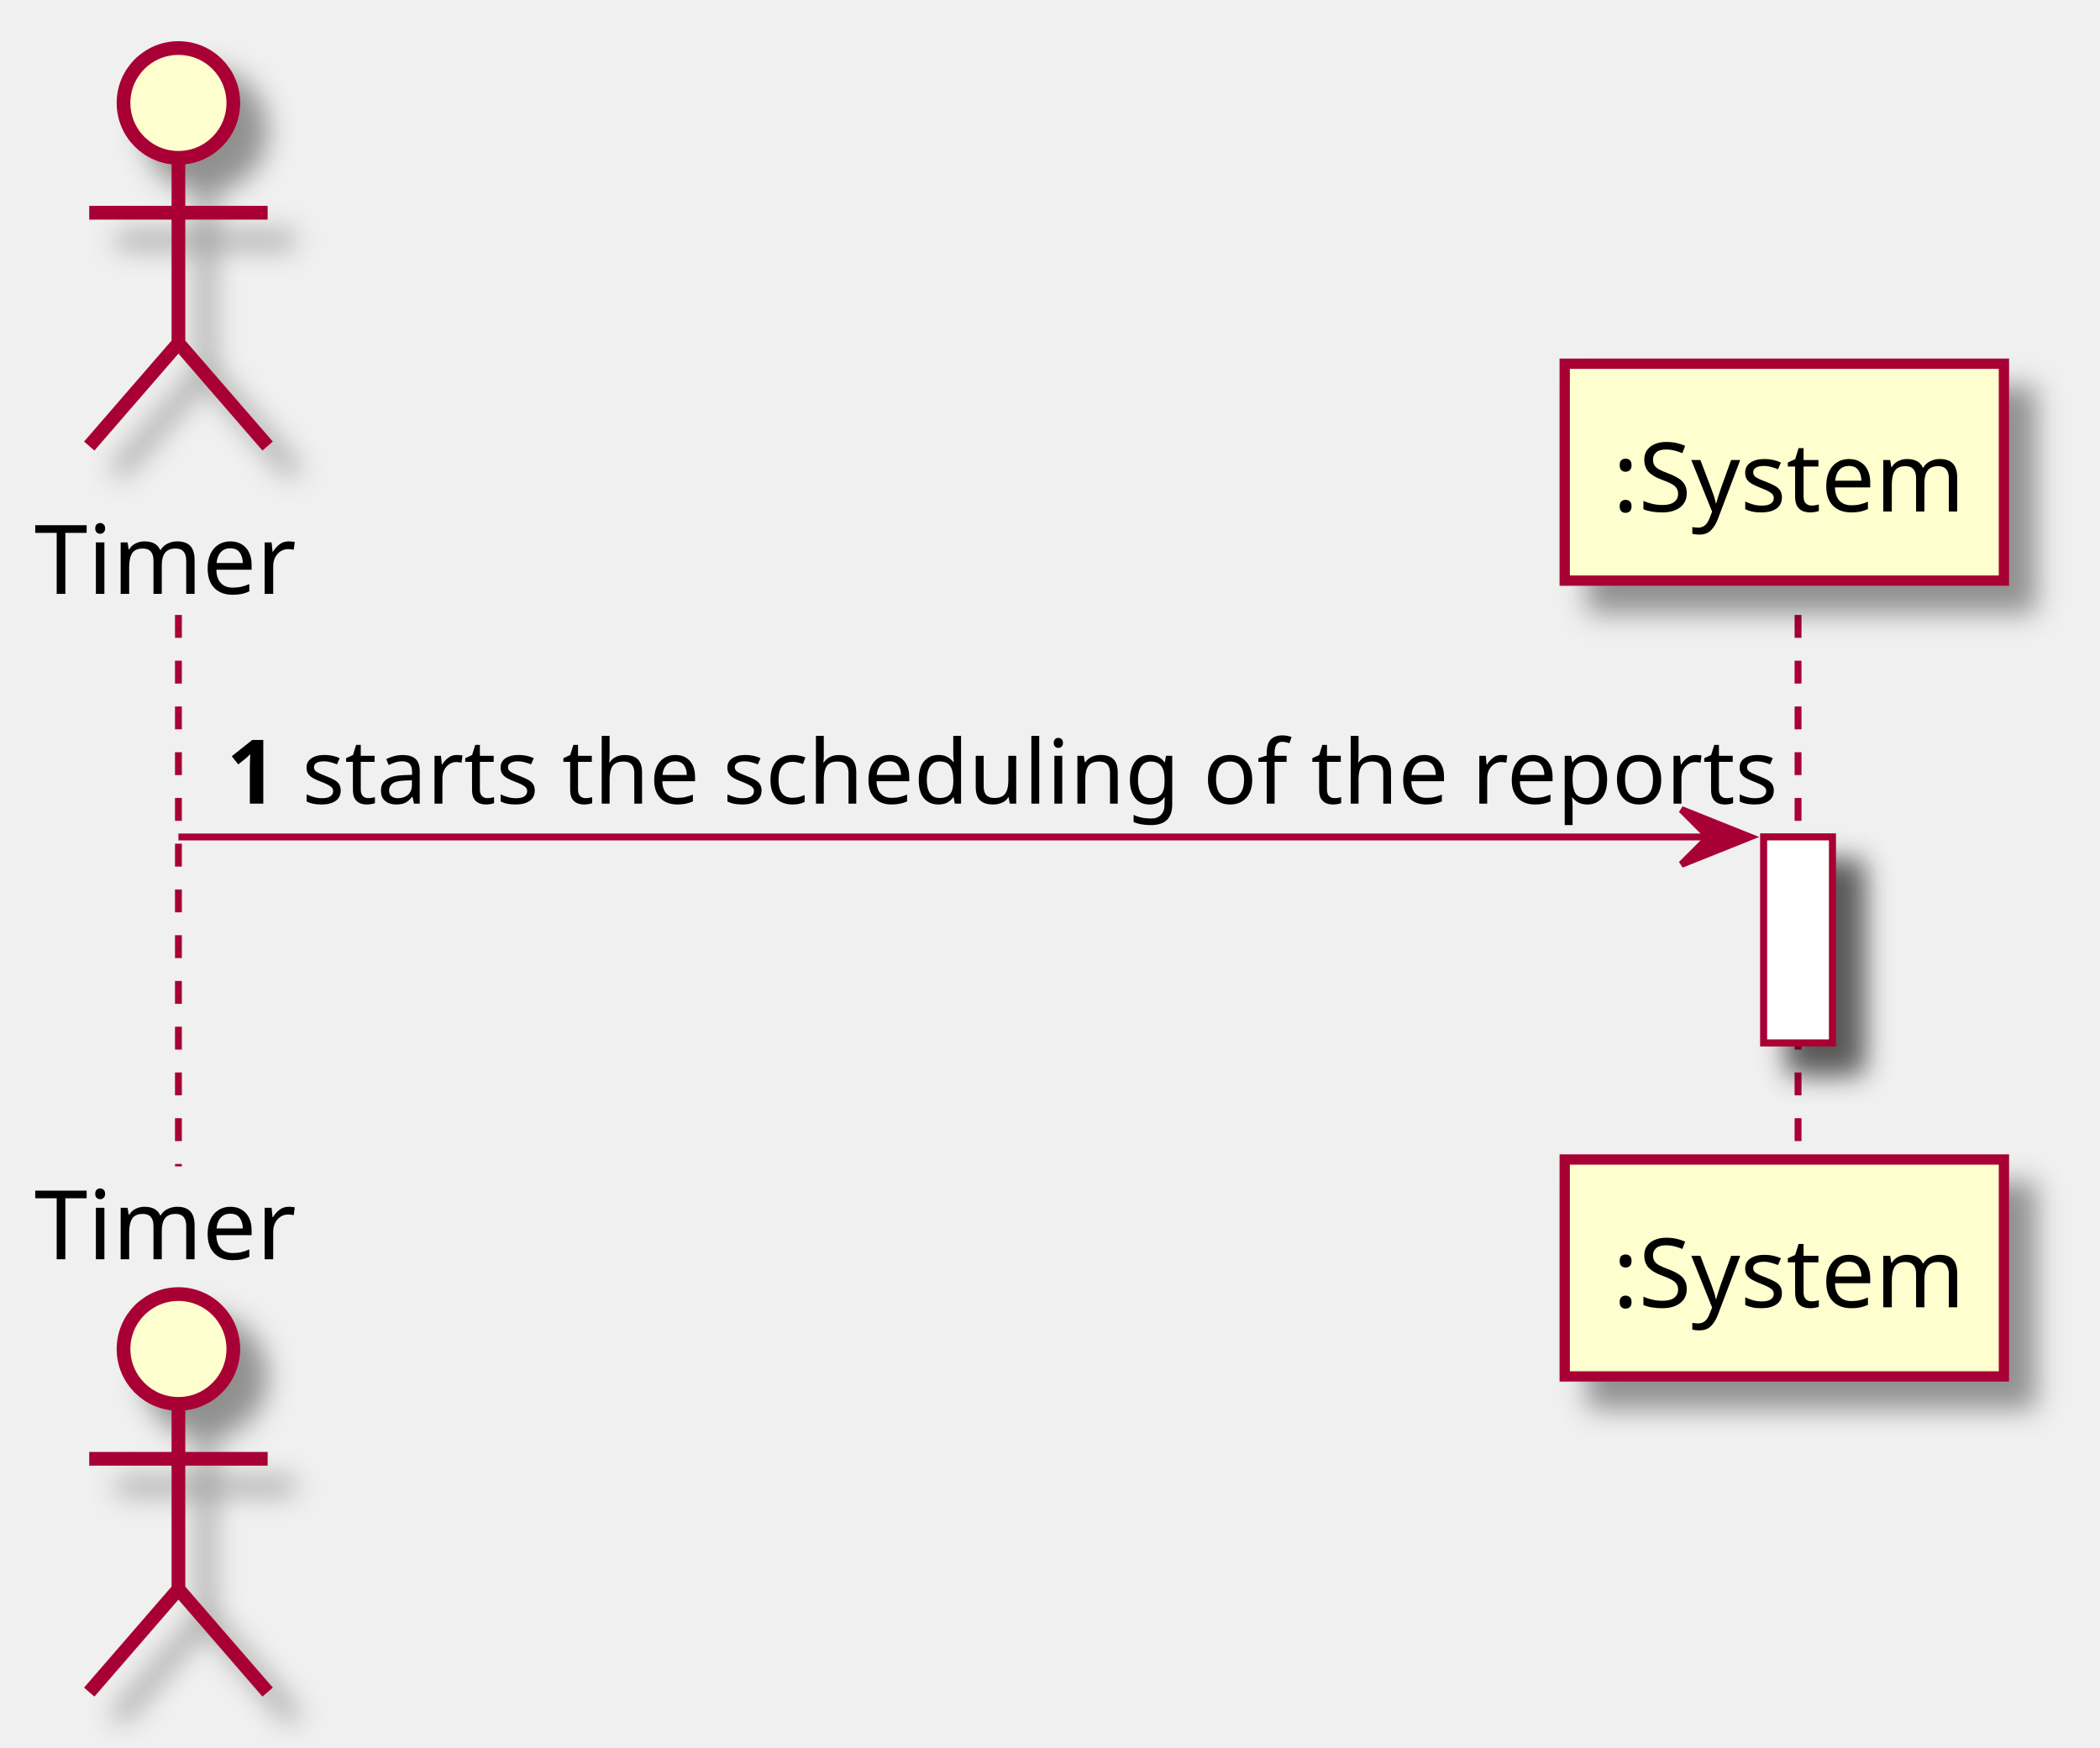
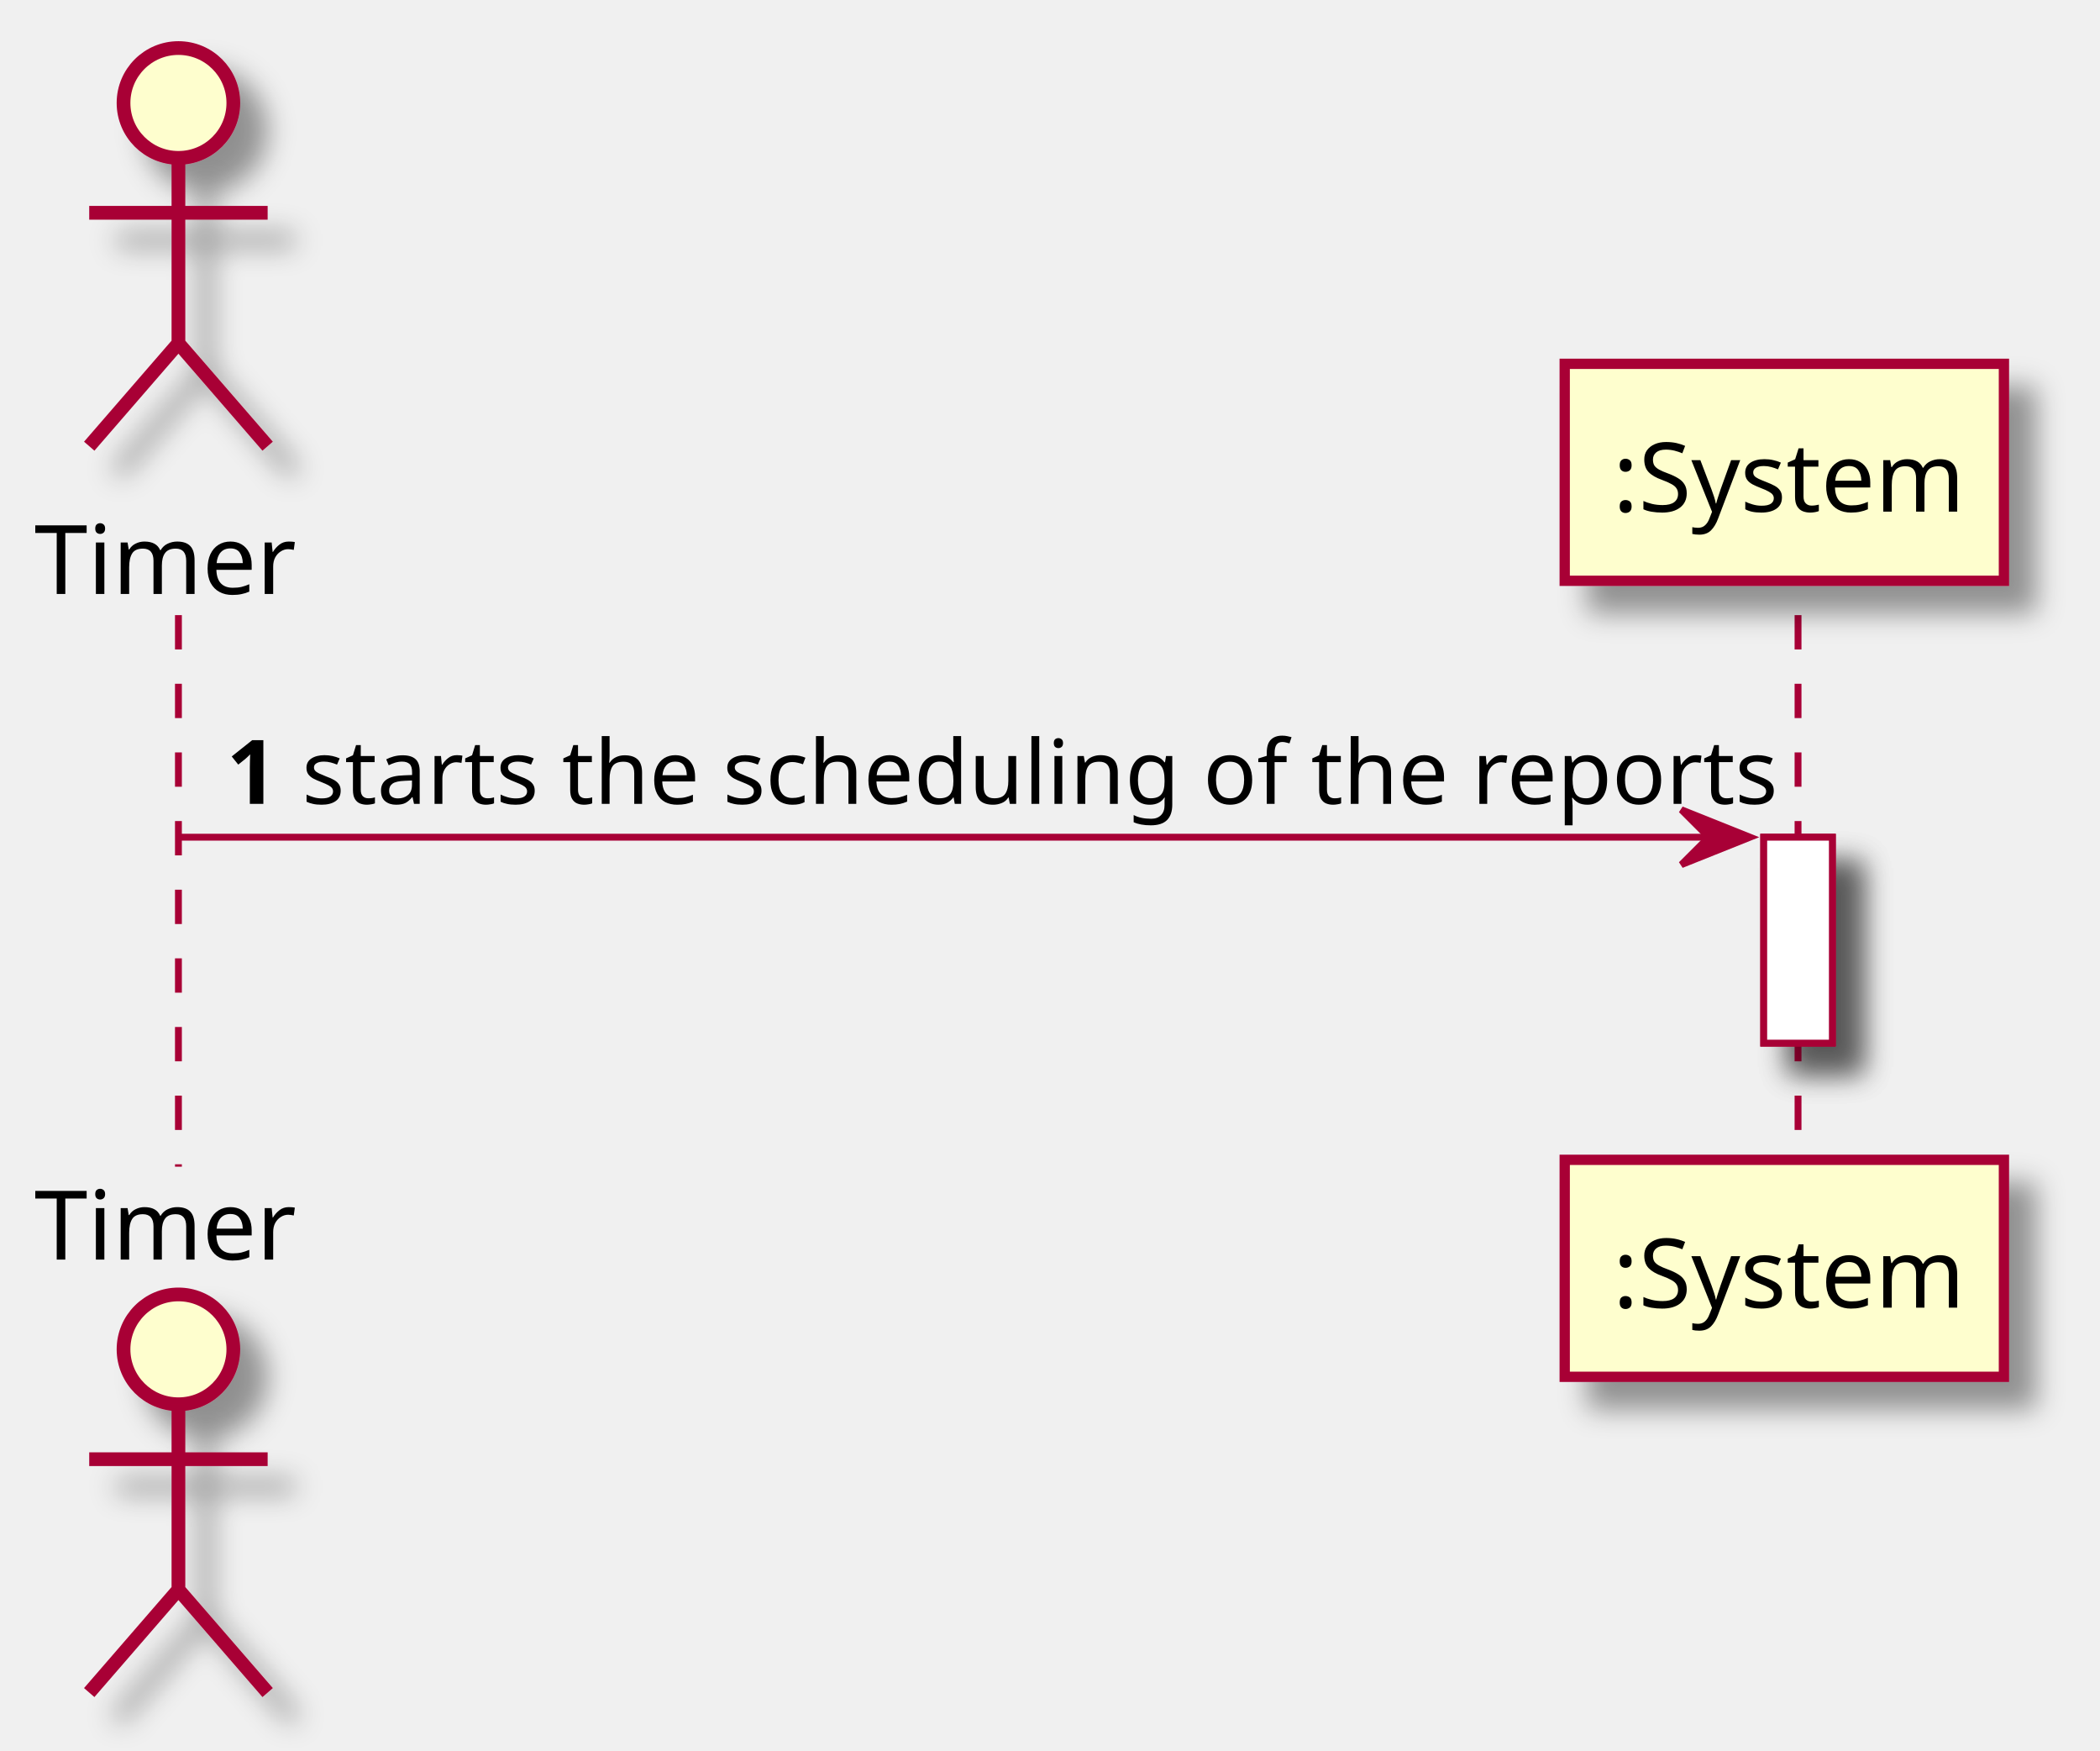
- <svg xmlns="http://www.w3.org/2000/svg" contentScriptType="application/ecmascript" contentStyleType="text/css" height="382.5px" preserveAspectRatio="none" style="width:459px;height:382px;background:#FFFFFF;" version="1.1" viewBox="0 0 459 382" width="459px" zoomAndPan="magnify">
+ <svg xmlns="http://www.w3.org/2000/svg" contentScriptType="application/ecmascript" contentStyleType="text/css" height="255px" preserveAspectRatio="none" style="width:306px;height:255px;" version="1.1" viewBox="0 0 306 255" width="306px" zoomAndPan="magnify">
  <defs>
    <filter height="300%" id="f7pyjl33cdjf7" width="300%" x="-1" y="-1">
-       <feGaussianBlur result="blurOut" stdDeviation="3.0" />
+       <feGaussianBlur result="blurOut" stdDeviation="2.0" />
      <feColorMatrix in="blurOut" result="blurOut2" type="matrix" values="0 0 0 0 0 0 0 0 0 0 0 0 0 0 0 0 0 0 .4 0" />
-       <feOffset dx="6.0" dy="6.0" in="blurOut2" result="blurOut3" />
+       <feOffset dx="4.0" dy="4.0" in="blurOut2" result="blurOut3" />
      <feBlend in="SourceGraphic" in2="blurOut3" mode="normal" />
    </filter>
  </defs>
  <g>
-     <rect fill="#FFFFFF" filter="url(#f7pyjl33cdjf7)" height="45" style="stroke:#A80036;stroke-width:1.5;" width="15" x="385.5" y="182.941" />
-     <line style="stroke:#A80036;stroke-width:1.5;stroke-dasharray:5.0,5.0;" x1="39" x2="39" y1="134.414" y2="254.941" />
-     <line style="stroke:#A80036;stroke-width:1.5;stroke-dasharray:5.0,5.0;" x1="393" x2="393" y1="134.414" y2="254.941" />
-     <text fill="#000000" font-family="sans-serif" font-size="21" lengthAdjust="spacing" textLength="54" x="7.5" y="129.8">Timer</text>
-     <ellipse cx="39" cy="22.5" fill="#FEFECE" filter="url(#f7pyjl33cdjf7)" rx="12" ry="12" style="stroke:#A80036;stroke-width:3.0;" />
-     <path d="M39,34.5 L39,75 M19.5,46.5 L58.5,46.5 M39,75 L19.5,97.5 M39,75 L58.5,97.5 " fill="none" filter="url(#f7pyjl33cdjf7)" style="stroke:#A80036;stroke-width:3.0;" />
-     <text fill="#000000" font-family="sans-serif" font-size="21" lengthAdjust="spacing" textLength="54" x="7.5" y="275.241">Timer</text>
-     <ellipse cx="39" cy="294.856" fill="#FEFECE" filter="url(#f7pyjl33cdjf7)" rx="12" ry="12" style="stroke:#A80036;stroke-width:3.0;" />
-     <path d="M39,306.856 L39,347.356 M19.5,318.856 L58.5,318.856 M39,347.356 L19.5,369.856 M39,347.356 L58.5,369.856 " fill="none" filter="url(#f7pyjl33cdjf7)" style="stroke:#A80036;stroke-width:3.0;" />
-     <rect fill="#FEFECE" filter="url(#f7pyjl33cdjf7)" height="47.414" style="stroke:#A80036;stroke-width:2.25;" width="96" x="342" y="79.5" />
-     <text fill="#000000" font-family="sans-serif" font-size="21" lengthAdjust="spacing" textLength="75" x="352.5" y="111.8">:System</text>
-     <rect fill="#FEFECE" filter="url(#f7pyjl33cdjf7)" height="47.414" style="stroke:#A80036;stroke-width:2.25;" width="96" x="342" y="253.441" />
-     <text fill="#000000" font-family="sans-serif" font-size="21" lengthAdjust="spacing" textLength="75" x="352.5" y="285.741">:System</text>
-     <rect fill="#FFFFFF" filter="url(#f7pyjl33cdjf7)" height="45" style="stroke:#A80036;stroke-width:1.5;" width="15" x="385.5" y="182.941" />
-     <polygon fill="#A80036" points="367.5,176.941,382.5,182.941,367.5,188.941,373.5,182.941" style="stroke:#A80036;stroke-width:1.5;" />
-     <line style="stroke:#A80036;stroke-width:1.5;" x1="39" x2="376.5" y1="182.941" y2="182.941" />
-     <text fill="#000000" font-family="sans-serif" font-size="19.5" font-weight="bold" lengthAdjust="spacing" textLength="10.5" x="49.5" y="175.657">1</text>
-     <text fill="#000000" font-family="sans-serif" font-size="19.5" lengthAdjust="spacing" textLength="301.5" x="66" y="175.657">starts the scheduling of the reports</text>
+     <rect fill="#FFFFFF" filter="url(#f7pyjl33cdjf7)" height="30" style="stroke:#A80036;stroke-width:1.0;" width="10" x="257" y="121.961" />
+     <line style="stroke:#A80036;stroke-width:1.0;stroke-dasharray:5.0,5.0;" x1="26" x2="26" y1="89.609" y2="169.961" />
+     <line style="stroke:#A80036;stroke-width:1.0;stroke-dasharray:5.0,5.0;" x1="262" x2="262" y1="89.609" y2="169.961" />
+     <text fill="#000000" font-family="sans-serif" font-size="14" lengthAdjust="spacing" textLength="36" x="5" y="86.533">Timer</text>
+     <ellipse cx="26" cy="15" fill="#FEFECE" filter="url(#f7pyjl33cdjf7)" rx="8" ry="8" style="stroke:#A80036;stroke-width:2.0;" />
+     <path d="M26,23 L26,50 M13,31 L39,31 M26,50 L13,65 M26,50 L39,65 " fill="none" filter="url(#f7pyjl33cdjf7)" style="stroke:#A80036;stroke-width:2.0;" />
+     <text fill="#000000" font-family="sans-serif" font-size="14" lengthAdjust="spacing" textLength="36" x="5" y="183.494">Timer</text>
+     <ellipse cx="26" cy="196.57" fill="#FEFECE" filter="url(#f7pyjl33cdjf7)" rx="8" ry="8" style="stroke:#A80036;stroke-width:2.0;" />
+     <path d="M26,204.57 L26,231.57 M13,212.57 L39,212.57 M26,231.57 L13,246.57 M26,231.57 L39,246.57 " fill="none" filter="url(#f7pyjl33cdjf7)" style="stroke:#A80036;stroke-width:2.0;" />
+     <rect fill="#FEFECE" filter="url(#f7pyjl33cdjf7)" height="31.609" style="stroke:#A80036;stroke-width:1.5;" width="64" x="228" y="53" />
+     <text fill="#000000" font-family="sans-serif" font-size="14" lengthAdjust="spacing" textLength="50" x="235" y="74.533">:System</text>
+     <rect fill="#FEFECE" filter="url(#f7pyjl33cdjf7)" height="31.609" style="stroke:#A80036;stroke-width:1.5;" width="64" x="228" y="168.961" />
+     <text fill="#000000" font-family="sans-serif" font-size="14" lengthAdjust="spacing" textLength="50" x="235" y="190.494">:System</text>
+     <rect fill="#FFFFFF" filter="url(#f7pyjl33cdjf7)" height="30" style="stroke:#A80036;stroke-width:1.0;" width="10" x="257" y="121.961" />
+     <polygon fill="#A80036" points="245,117.961,255,121.961,245,125.961,249,121.961" style="stroke:#A80036;stroke-width:1.0;" />
+     <line style="stroke:#A80036;stroke-width:1.0;" x1="26" x2="251" y1="121.961" y2="121.961" />
+     <text fill="#000000" font-family="sans-serif" font-size="13" font-weight="bold" lengthAdjust="spacing" textLength="7" x="33" y="117.105">1</text>
+     <text fill="#000000" font-family="sans-serif" font-size="13" lengthAdjust="spacing" textLength="201" x="44" y="117.105">starts the scheduling of the reports</text>
  </g>
</svg>
